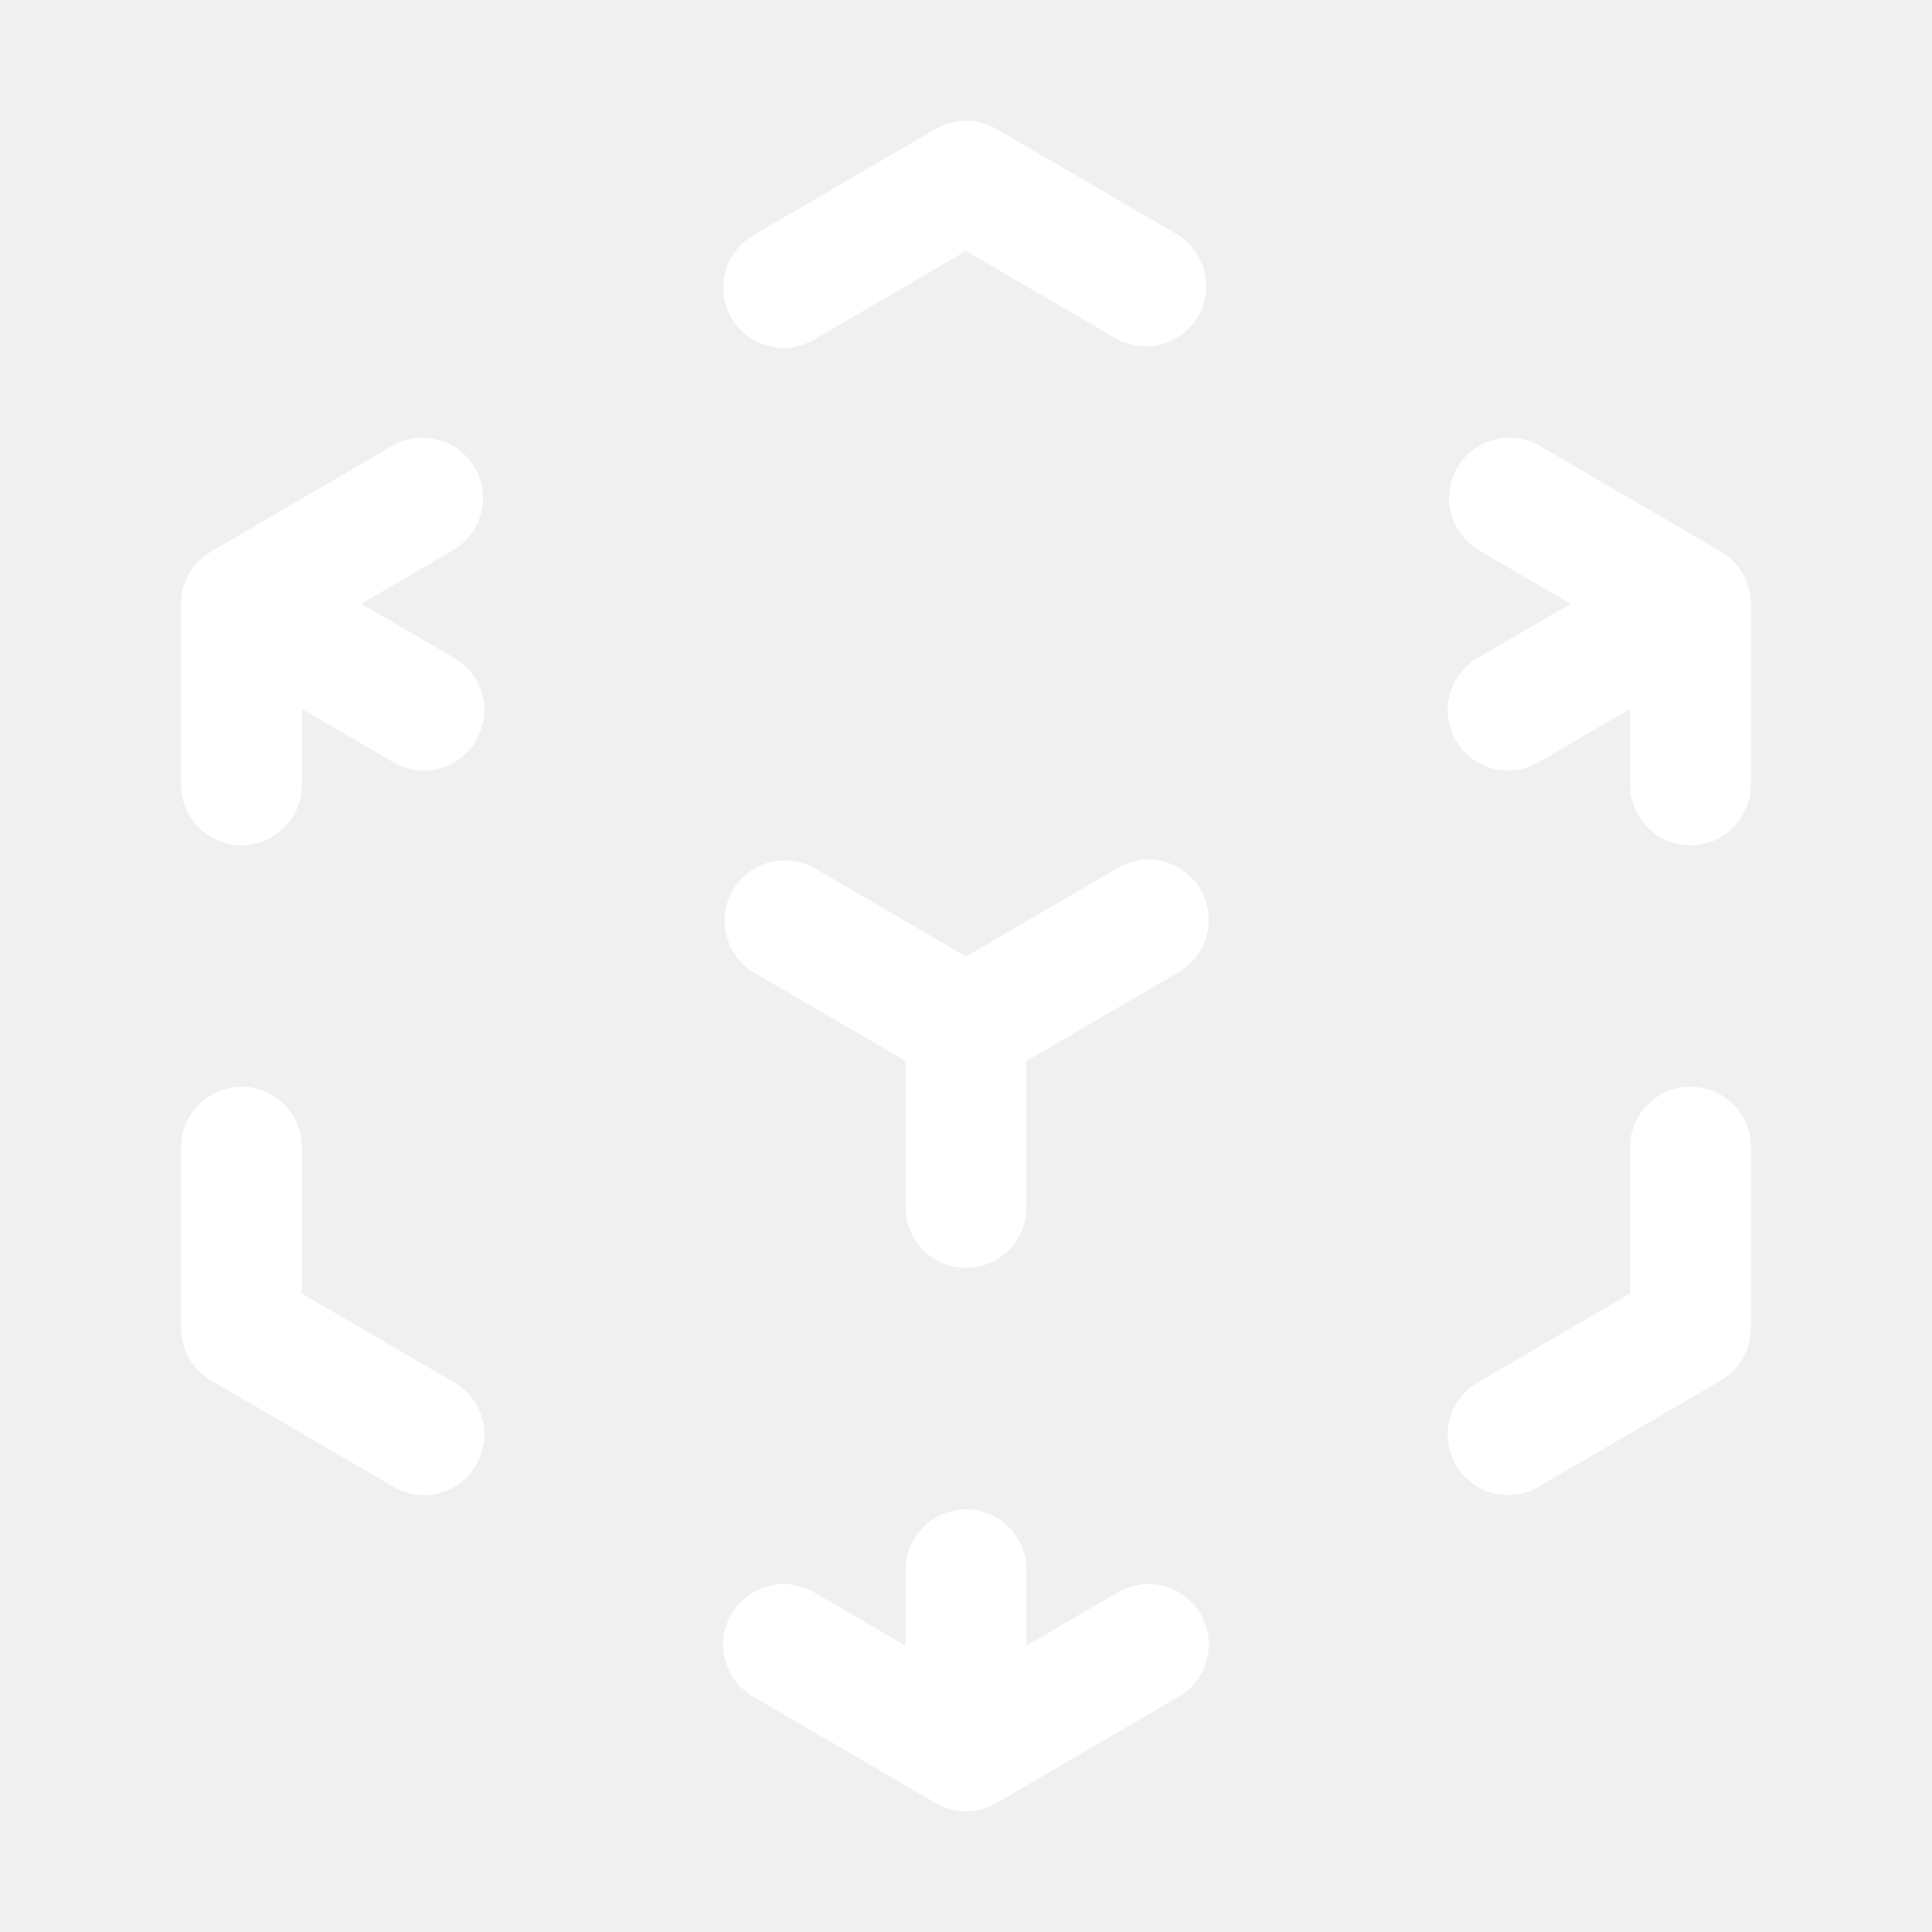
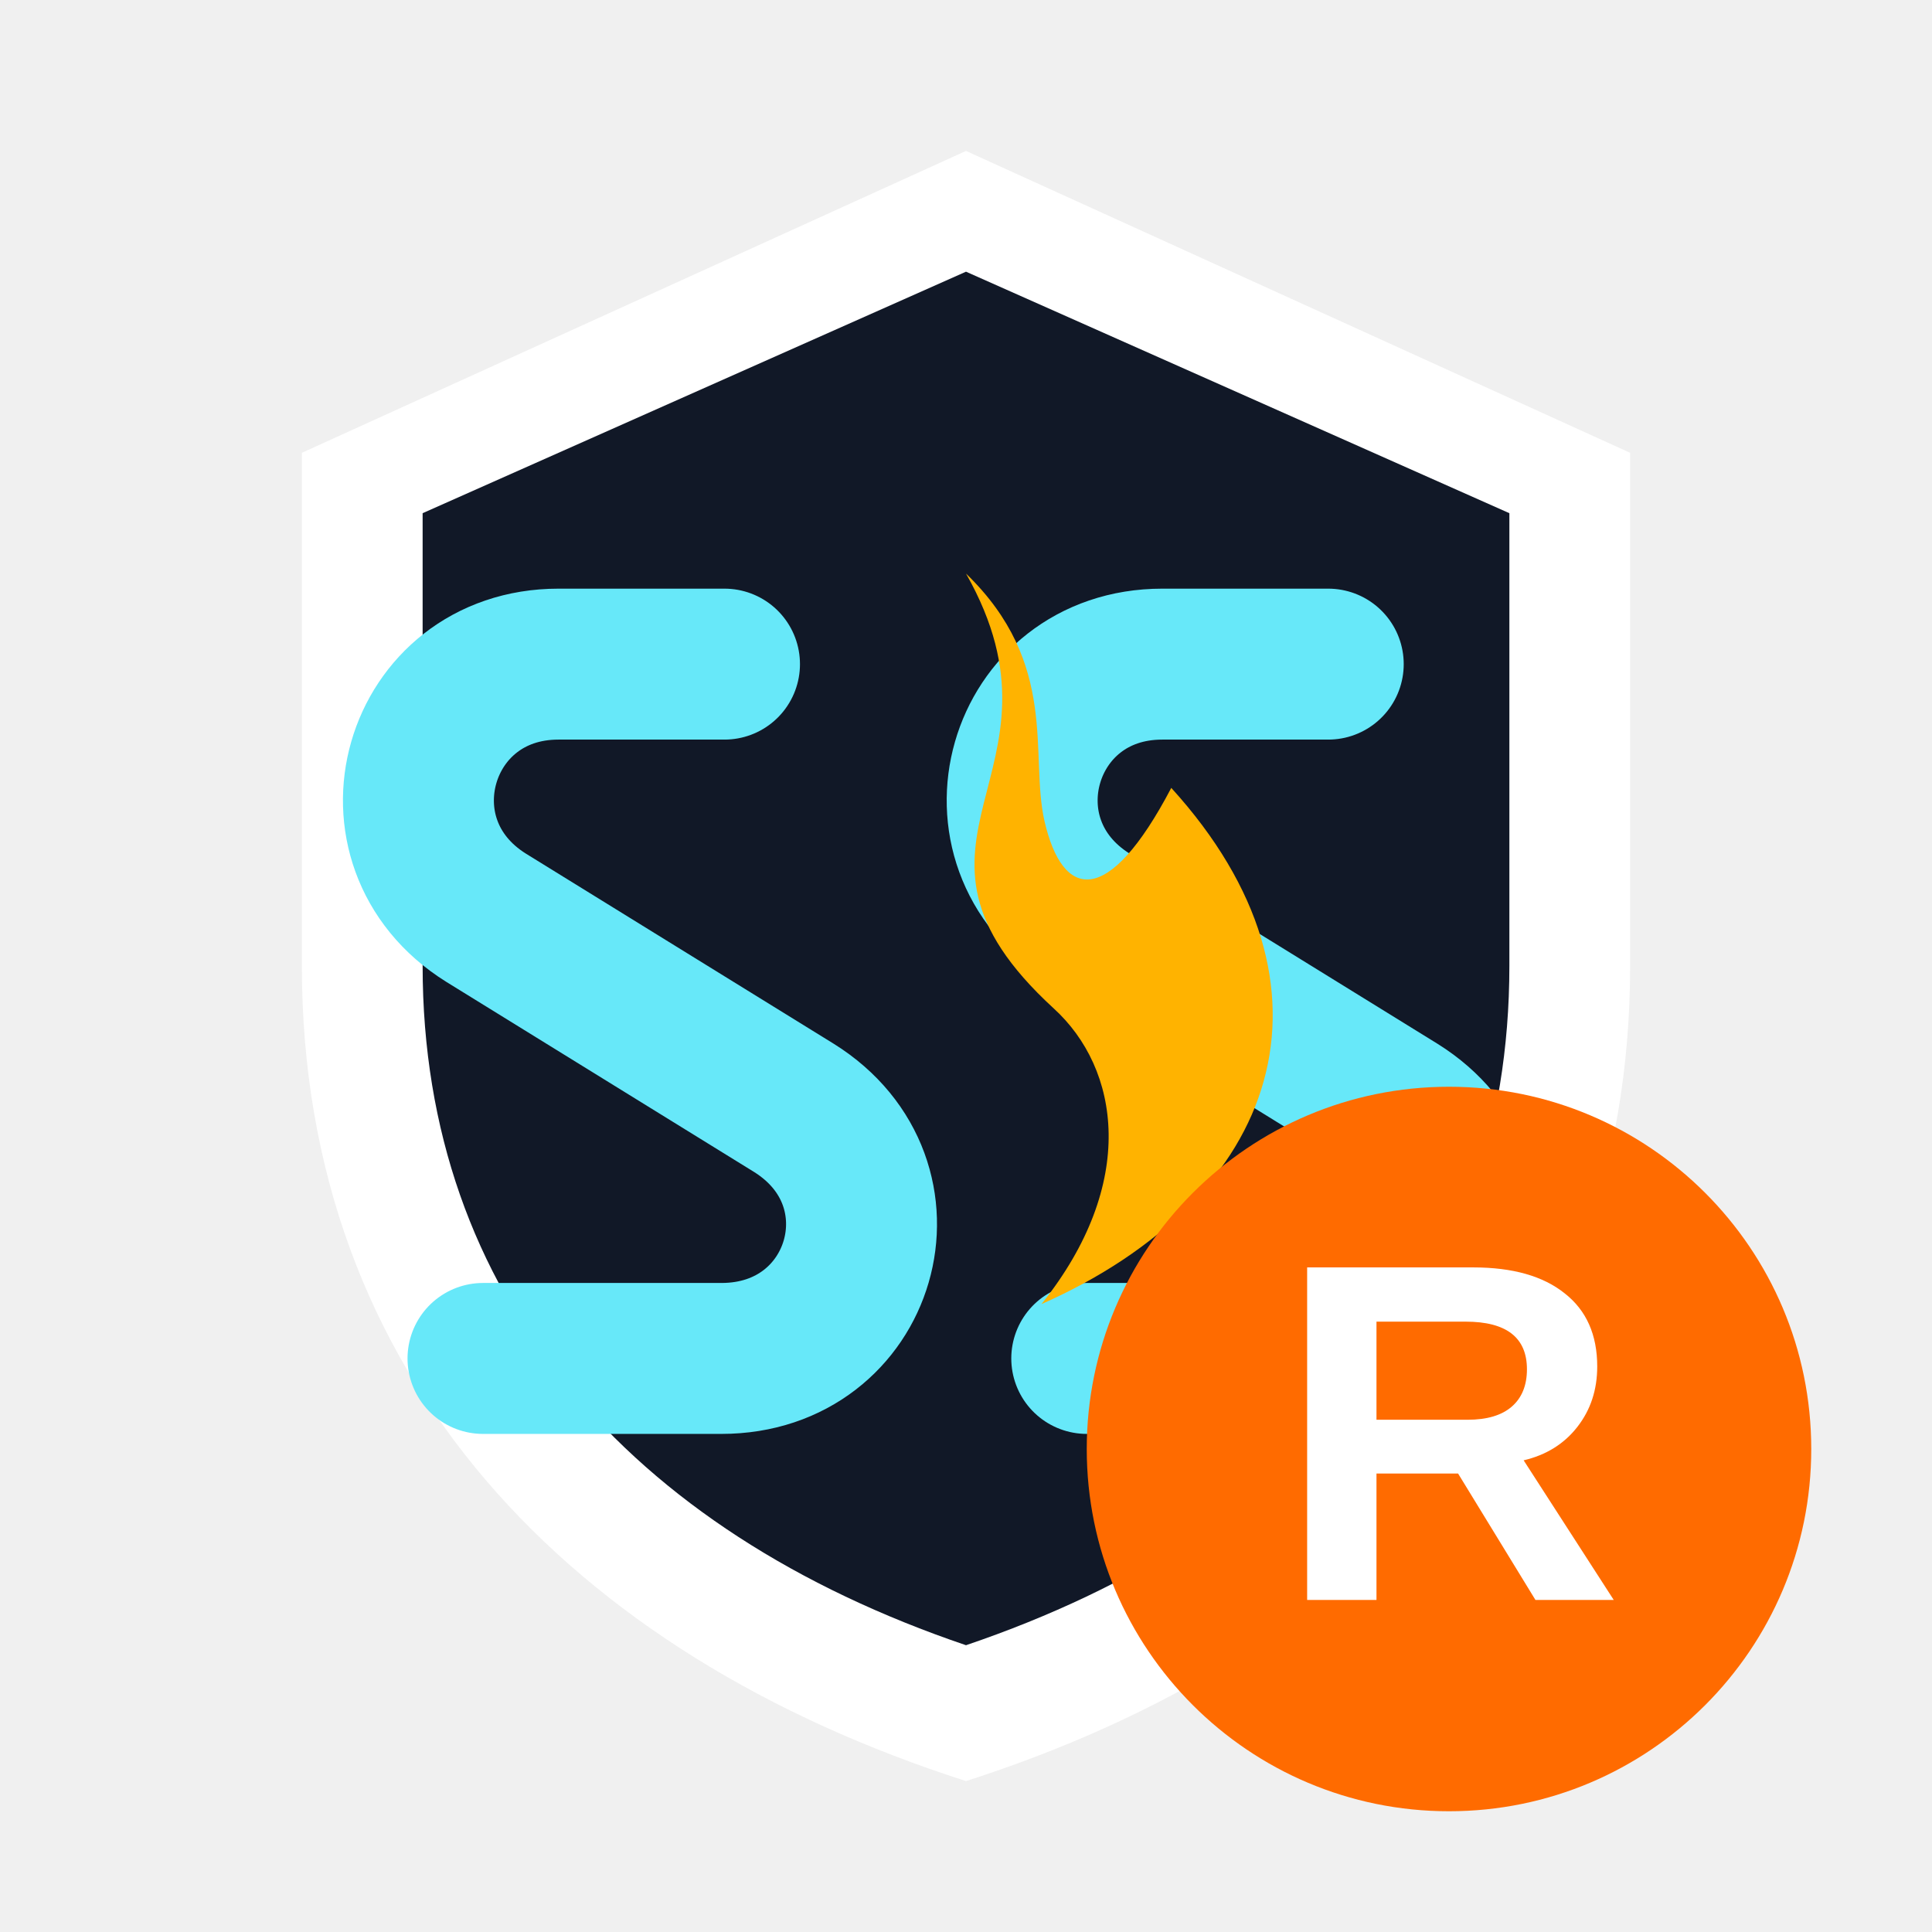
- <svg xmlns="http://www.w3.org/2000/svg" fill="currentColor" class="size-6" viewBox="0 0 24 24" style="filter: invert(1);">
-   <path fill-rule="evenodd" d="M11.622 1.602a.75.75 0 0 1 .756 0l2.25 1.313a.75.75 0 0 1-.756 1.295L12 3.118 10.128 4.21a.75.75 0 1 1-.756-1.295l2.25-1.313ZM5.898 5.81a.75.75 0 0 1-.27 1.025l-1.14.665 1.14.665a.75.75 0 1 1-.756 1.295L3.75 8.806v.944a.75.75 0 0 1-1.5 0V7.5a.75.75 0 0 1 .372-.648l2.25-1.312a.75.75 0 0 1 1.026.27Zm12.204 0a.75.75 0 0 1 1.026-.27l2.25 1.312a.75.75 0 0 1 .372.648v2.25a.75.75 0 0 1-1.5 0v-.944l-1.122.654a.75.75 0 1 1-.756-1.295l1.14-.665-1.14-.665a.75.75 0 0 1-.27-1.025Zm-9 5.25a.75.75 0 0 1 1.026-.27L12 11.882l1.872-1.092a.75.75 0 1 1 .756 1.295l-1.878 1.096V15a.75.75 0 0 1-1.5 0v-1.82l-1.878-1.095a.75.75 0 0 1-.27-1.025ZM3 13.5a.75.75 0 0 1 .75.75v1.82l1.878 1.095a.75.75 0 1 1-.756 1.295l-2.25-1.312a.75.75 0 0 1-.372-.648v-2.25A.75.75 0 0 1 3 13.5Zm18 0a.75.75 0 0 1 .75.75v2.25a.75.75 0 0 1-.372.648l-2.25 1.312a.75.75 0 1 1-.756-1.295l1.878-1.096V14.25a.75.75 0 0 1 .75-.75Zm-9 5.25a.75.75 0 0 1 .75.75v.944l1.122-.654a.75.75 0 1 1 .756 1.295l-2.25 1.313a.75.75 0 0 1-.756 0l-2.25-1.313a.75.75 0 1 1 .756-1.295l1.122.654V19.5a.75.75 0 0 1 .75-.75Z" clip-rule="evenodd" />
+ <svg xmlns="http://www.w3.org/2000/svg" viewBox="0 0 64 64" role="img" aria-label="SSClashR">
+   <path fill="#ffffff" d="M32 5 54 15v17c0 13.6-8.9 22.8-22 27-13.1-4.2-22-13.4-22-27V15L32 5Z" />
+   <path fill="#111827" d="M32 9 14 17v15c0 10.9 6.8 18.7 18 22.5C43.2 50.7 50 42.9 50 32V17L32 9Z" />
+   <path fill="none" stroke="#67e8f9" stroke-width="5" stroke-linecap="round" stroke-linejoin="round" d="M24 22h-5.5c-4.7 0-6.4 5.9-2.4 8.4l10.2 6.3c4 2.5 2.3 8.3-2.4 8.3H16" />
+   <path fill="none" stroke="#67e8f9" stroke-width="5" stroke-linecap="round" stroke-linejoin="round" d="M44 22h-5.5c-4.7 0-6.4 5.9-2.4 8.4l10.2 6.3c4 2.5 2.3 8.3-2.4 8.3H36" />
+   <path fill="#ffb300" d="M32 19c3.8 6.7-3.2 8.8 2.9 14.4 2.2 2 2.8 5.8-.4 9.8 7.9-3.5 10.3-10.5 4.3-17.1-2.1 4-3.6 3.7-4.2 1.1-.5-2.2.5-5.2-2.6-8.2Z" />
+   <circle cx="48" cy="48" r="12" fill="#ff6b00" />
+   <text x="48" y="53" text-anchor="middle" font-family="Segoe UI, Arial, sans-serif" font-size="16" font-weight="800" fill="#ffffff">R</text>
</svg>
